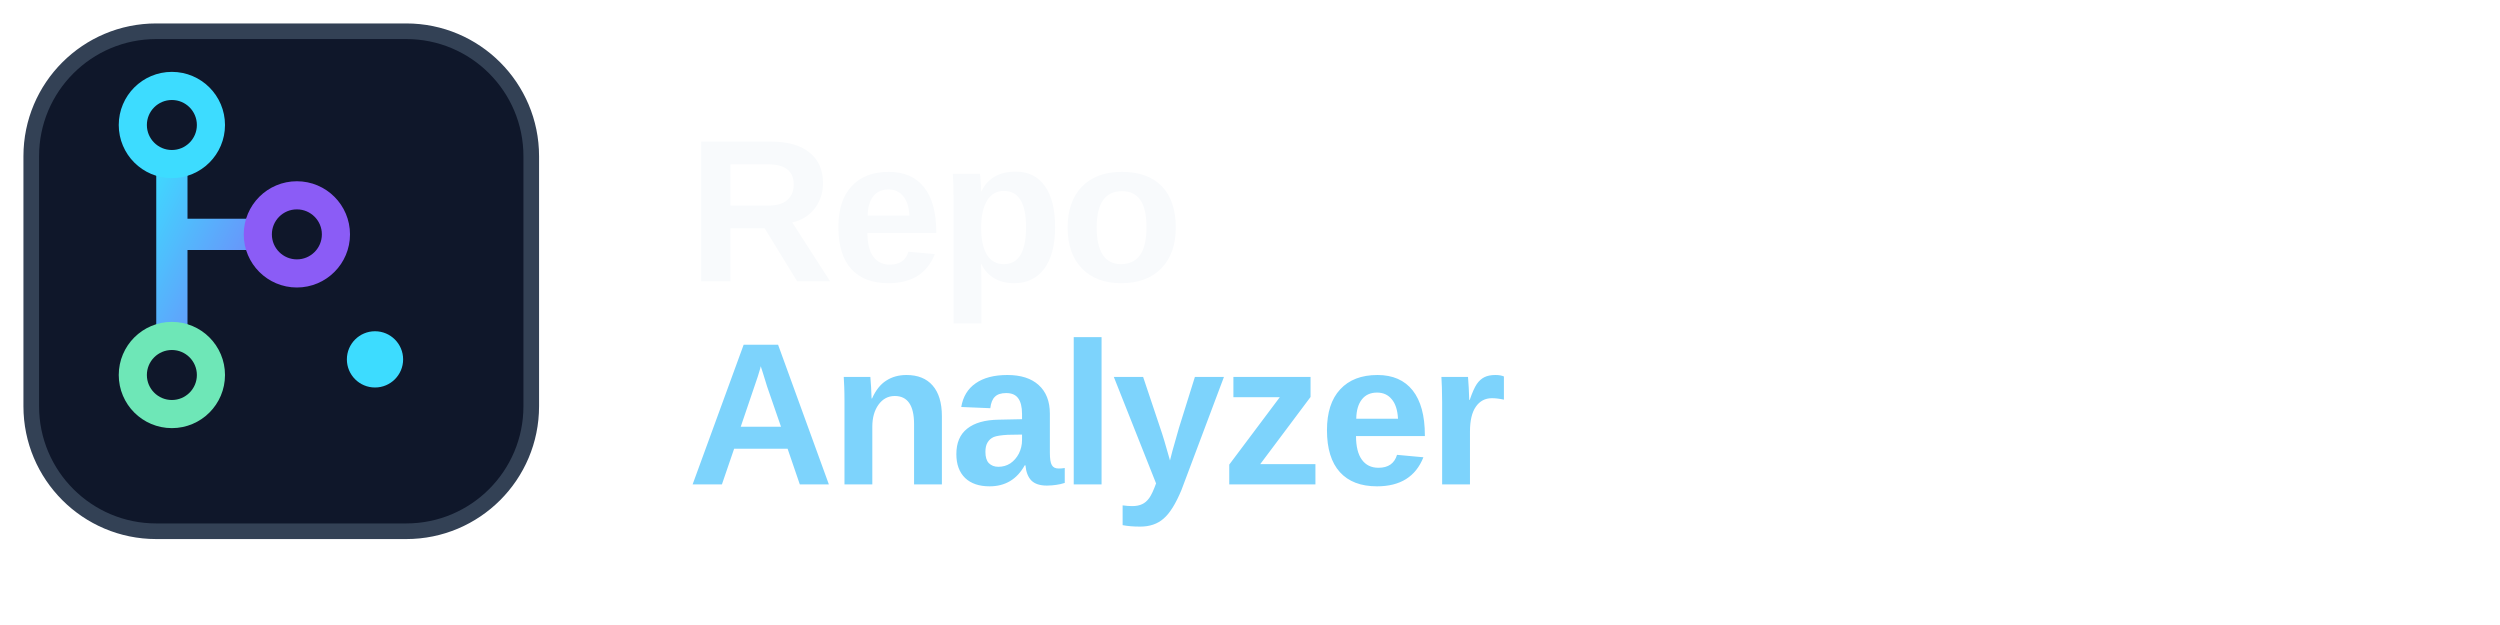
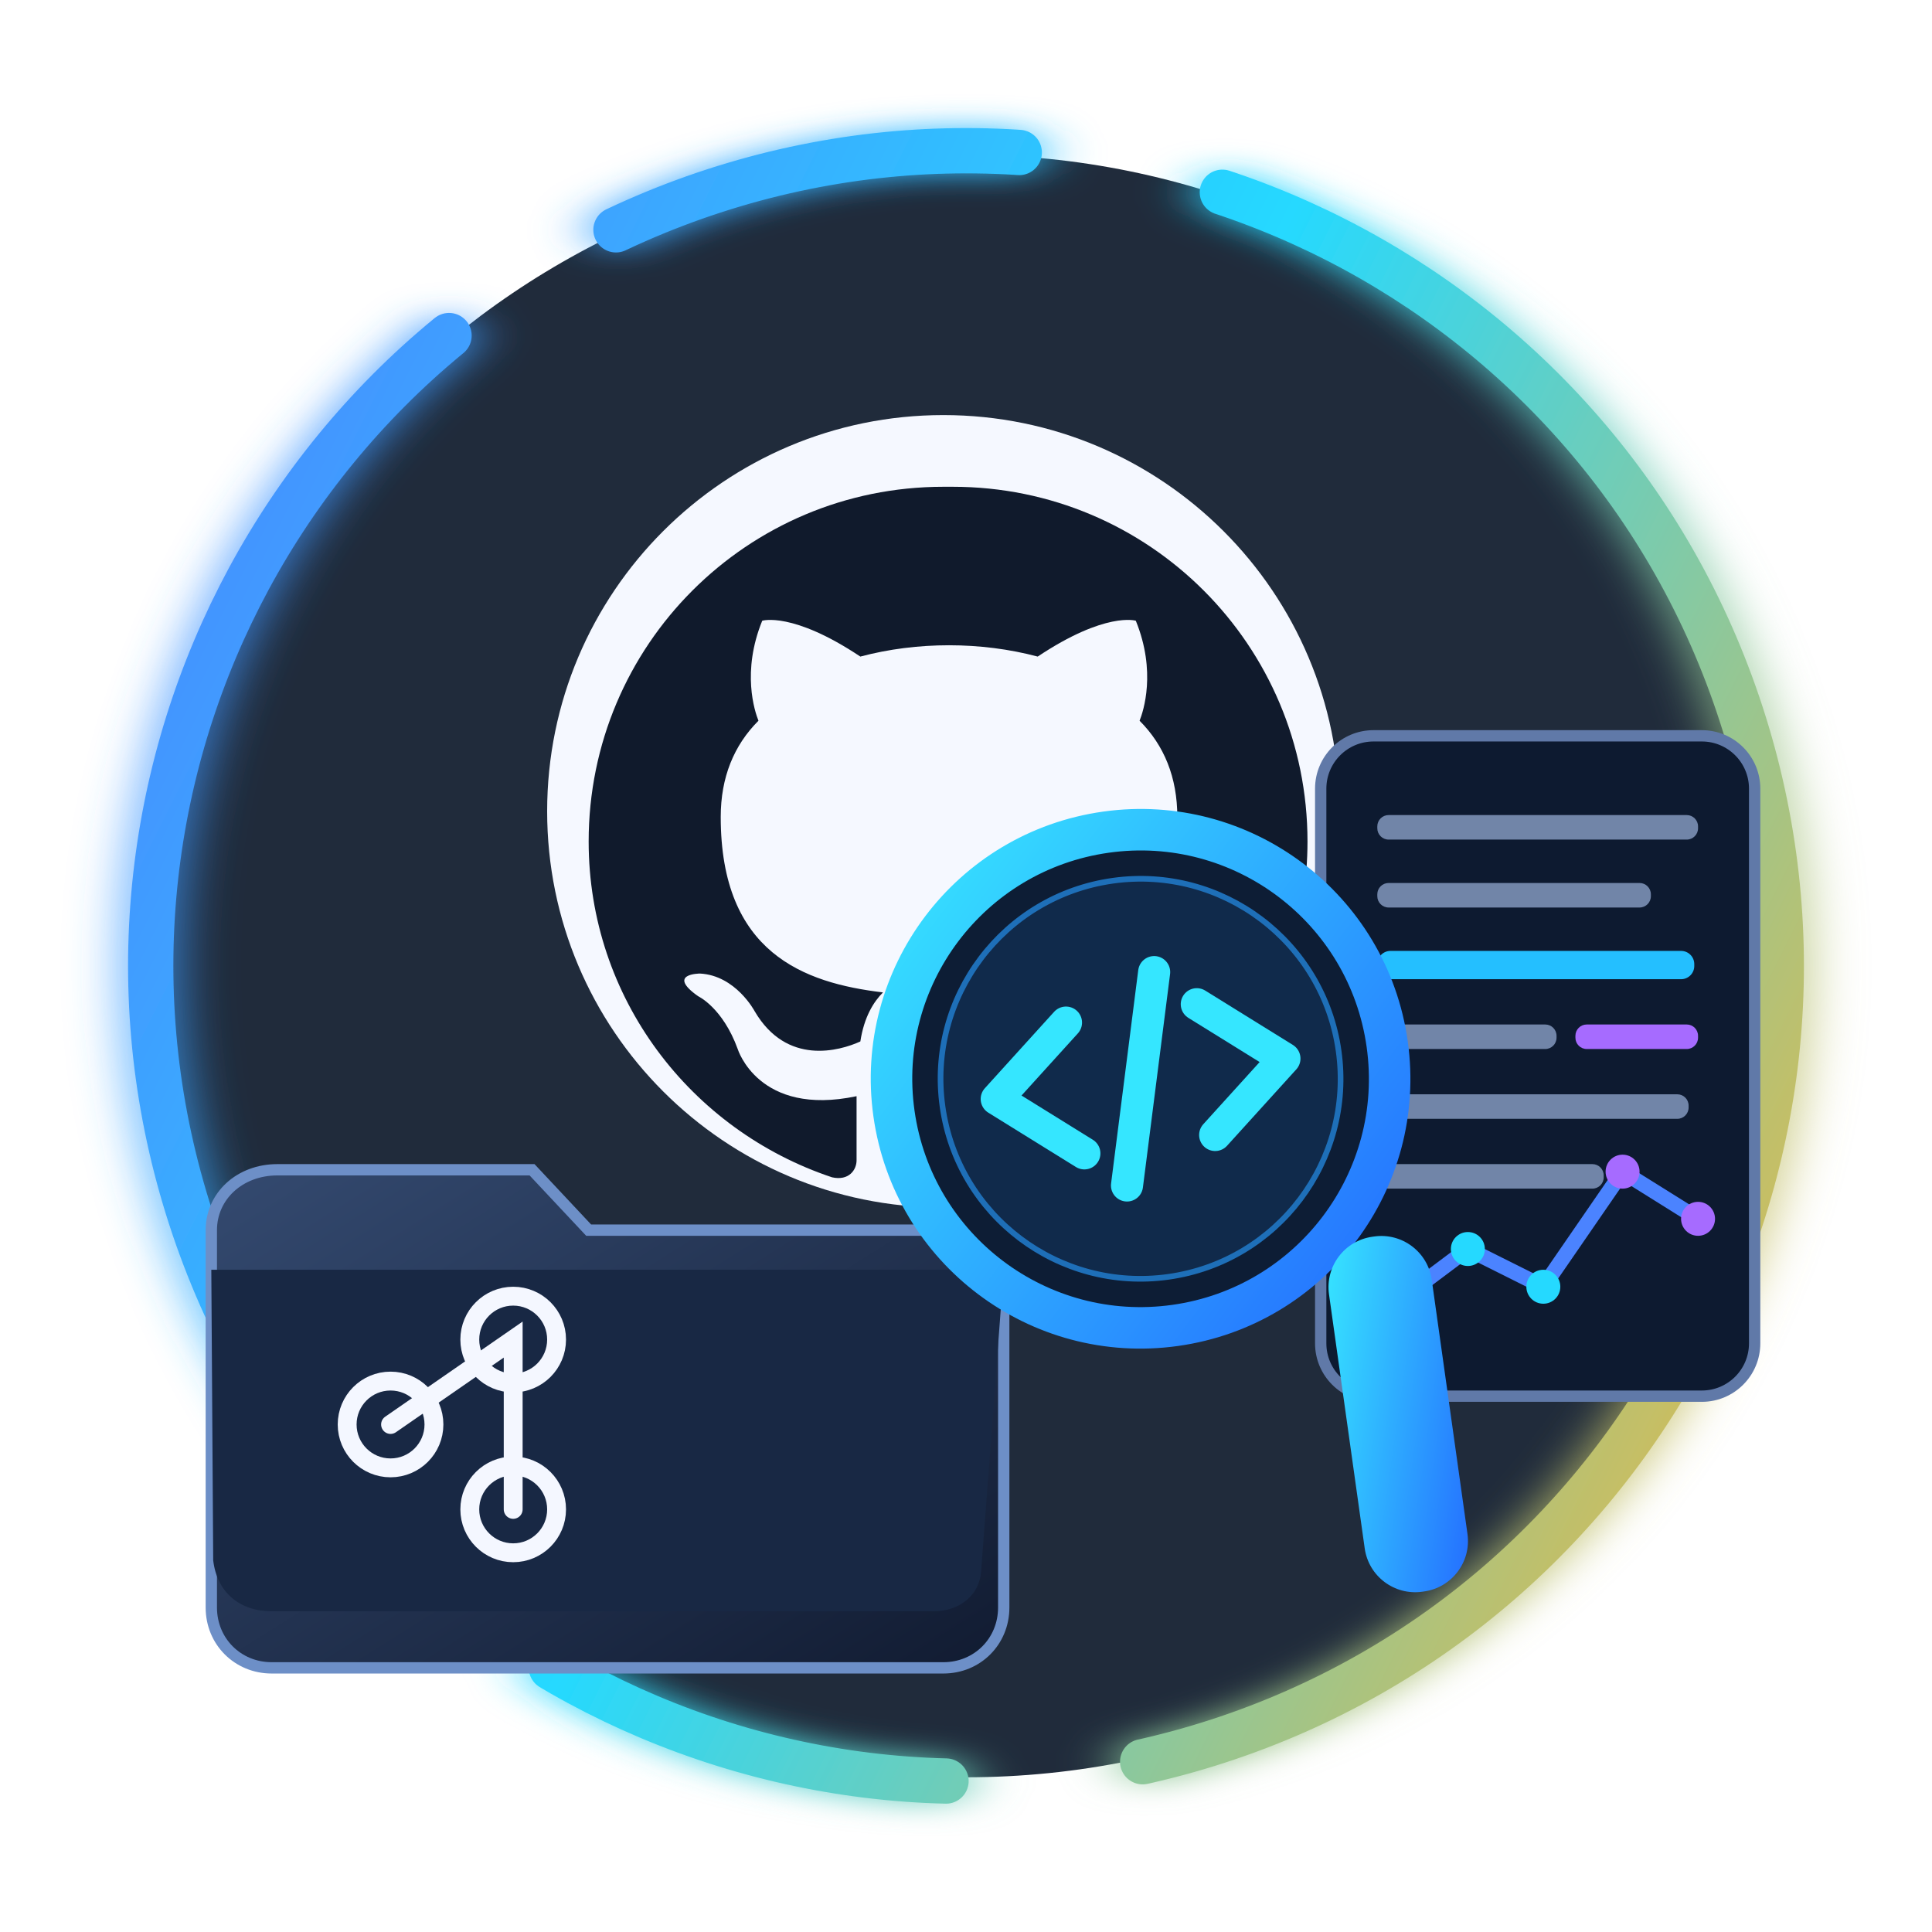
- <svg xmlns="http://www.w3.org/2000/svg" viewBox="0 0 160 40" role="img" aria-labelledby="logoTitle logoDesc">
+ <svg xmlns="http://www.w3.org/2000/svg" viewBox="0 0 1024 1024" width="1024" height="1024">
  <defs>
-     <linearGradient id="g1" x1="0" x2="1" y1="0" y2="1">
-       <stop offset="0%" stop-color="#3ddcff" />
-       <stop offset="100%" stop-color="#8b5cf6" />
+     <linearGradient id="ring" x1="0" y1="0" x2="1" y2="1">
+       <stop offset="0" stop-color="#4F7CFF" />
+       <stop offset=".48" stop-color="#25D9FF" />
+       <stop offset="1" stop-color="#FFB52E" />
    </linearGradient>
+     <linearGradient id="glass" x1="0" y1="0" x2="1" y2="1">
+       <stop offset="0" stop-color="#37E8FF" />
+       <stop offset="1" stop-color="#246BFF" />
+     </linearGradient>
+     <linearGradient id="folder" x1="0" y1="0" x2="1" y2="1">
+       <stop offset="0" stop-color="#344A70" />
+       <stop offset="1" stop-color="#111B31" />
+     </linearGradient>
+     <filter id="glow">
+       <feGaussianBlur stdDeviation="12" result="b" />
+       <feMerge>
+         <feMergeNode in="b" />
+         <feMergeNode in="SourceGraphic" />
+       </feMerge>
+     </filter>
+     <filter id="soft">
+       <feGaussianBlur stdDeviation="22" />
+     </filter>
  </defs>
-   <rect x="2" y="2" width="32" height="32" rx="8" fill="#0f172a" stroke="#334155" />
-   <g fill="none" stroke-linecap="round" stroke-linejoin="round">
-     <path d="M11 8V24M11 15H19" stroke="url(#g1)" stroke-width="2" />
-     <circle cx="11" cy="8" r="2.5" fill="#0f172a" stroke="#3ddcff" stroke-width="1.8" />
-     <circle cx="11" cy="24" r="2.5" fill="#0f172a" stroke="#6ee7b7" stroke-width="1.8" />
-     <circle cx="19" cy="15" r="2.5" fill="#0f172a" stroke="#8b5cf6" stroke-width="1.8" />
-     <circle cx="24" cy="23" r="1.8" fill="#3ddcff" />
+   <circle cx="512" cy="512" r="430" fill="#081426" opacity=".9" />
+   <circle cx="512" cy="512" r="432" fill="none" stroke="url(#ring)" stroke-width="24" stroke-linecap="round" stroke-dasharray="720 105 220 110" transform="rotate(-18 512 512)" filter="url(#glow)" />
+   <circle cx="500" cy="430" r="210" fill="#F5F8FF" />
+   <path fill="#101A2C" d="M500 258c-104 0-188 84-188 188 0 83 54 153 129 178 9 2 13-4 13-9v-34c-52 11-63-25-63-25-8-22-21-28-21-28-17-12 1-12 1-12 19 1 29 20 29 20 17 29 45 21 56 16 2-13 7-21 12-26-42-5-86-21-86-93 0-21 7-38 20-51-2-5-9-26 2-53 0 0 16-5 52 19 15-4 31-6 47-6s32 2 47 6c36-24 52-19 52-19 11 27 4 48 2 53 13 13 20 30 20 51 0 72-44 88-86 93 7 6 13 18 13 36v53c0 5 3 11 13 9 75-25 129-95 129-178 0-104-84-188-188-188z" />
+   <g transform="translate(112 565)">
+     <path d="M35 55h135l30 32h190c17 0 30 13 30 30v170c0 18-14 32-32 32H32c-18 0-32-14-32-32V87c0-18 15-32 35-32z" fill="url(#folder)" stroke="#6D8FC7" stroke-width="6" />
+     <path d="M0 108h420l-12 160c-1 13-12 21-25 21H32c-17 0-29-10-31-27L0 108z" fill="#182844" />
+     <circle cx="95" cy="190" r="23" fill="none" stroke="#F4F7FF" stroke-width="10" />
+     <circle cx="160" cy="235" r="23" fill="none" stroke="#F4F7FF" stroke-width="10" />
+     <circle cx="160" cy="145" r="23" fill="none" stroke="#F4F7FF" stroke-width="10" />
+     <path d="M95 190l65-45v90" fill="none" stroke="#F4F7FF" stroke-width="10" stroke-linecap="round" />
  </g>
-   <text x="44" y="18" fill="#f8fafc" font-family="Segoe UI, Arial, sans-serif" font-size="13" font-weight="700" letter-spacing="-0.25">Repo</text>
-   <text x="44" y="31" fill="#7dd3fc" font-family="Segoe UI, Arial, sans-serif" font-size="13" font-weight="700" letter-spacing="-0.25">Analyzer</text>
+   <g transform="translate(700 390)">
+     <rect width="230" height="350" rx="28" fill="#0D1A30" stroke="#6079A8" stroke-width="6" />
+     <rect x="30" y="42" width="170" height="13" rx="6" fill="#7185A8" />
+     <rect x="30" y="78" width="145" height="13" rx="6" fill="#7185A8" />
+     <rect x="30" y="114" width="168" height="15" rx="7" fill="#24BFFF" />
+     <rect x="30" y="153" width="95" height="13" rx="6" fill="#7185A8" />
+     <rect x="135" y="153" width="65" height="13" rx="6" fill="#A66BFF" />
+     <rect x="30" y="190" width="165" height="13" rx="6" fill="#7185A8" />
+     <rect x="30" y="227" width="120" height="13" rx="6" fill="#7185A8" />
+     <path d="M34 305L78 272l40 20 42-61 40 25" fill="none" stroke="#4B83FF" stroke-width="8" stroke-linecap="round" stroke-linejoin="round" />
+     <circle cx="34" cy="305" r="9" fill="#25D9FF" />
+     <circle cx="78" cy="272" r="9" fill="#25D9FF" />
+     <circle cx="118" cy="292" r="9" fill="#25D9FF" />
+     <circle cx="160" cy="231" r="9" fill="#A66BFF" />
+     <circle cx="200" cy="256" r="9" fill="#A66BFF" />
+   </g>
+   <g transform="rotate(-8 620 610)">
+     <circle cx="610" cy="570" r="132" fill="#0D1D35" stroke="url(#glass)" stroke-width="22" />
+     <circle cx="610" cy="570" r="106" fill="#102A4B" stroke="#1E6FB8" stroke-width="3" />
+     <path d="M575 535l-42 35 42 35M645 535l42 35-42 35M625 515l-30 110" fill="none" stroke="#35E6FF" stroke-width="17" stroke-linecap="round" stroke-linejoin="round" />
+     <rect x="693" y="670" width="55" height="190" rx="27" fill="url(#glass)" />
+   </g>
</svg>
